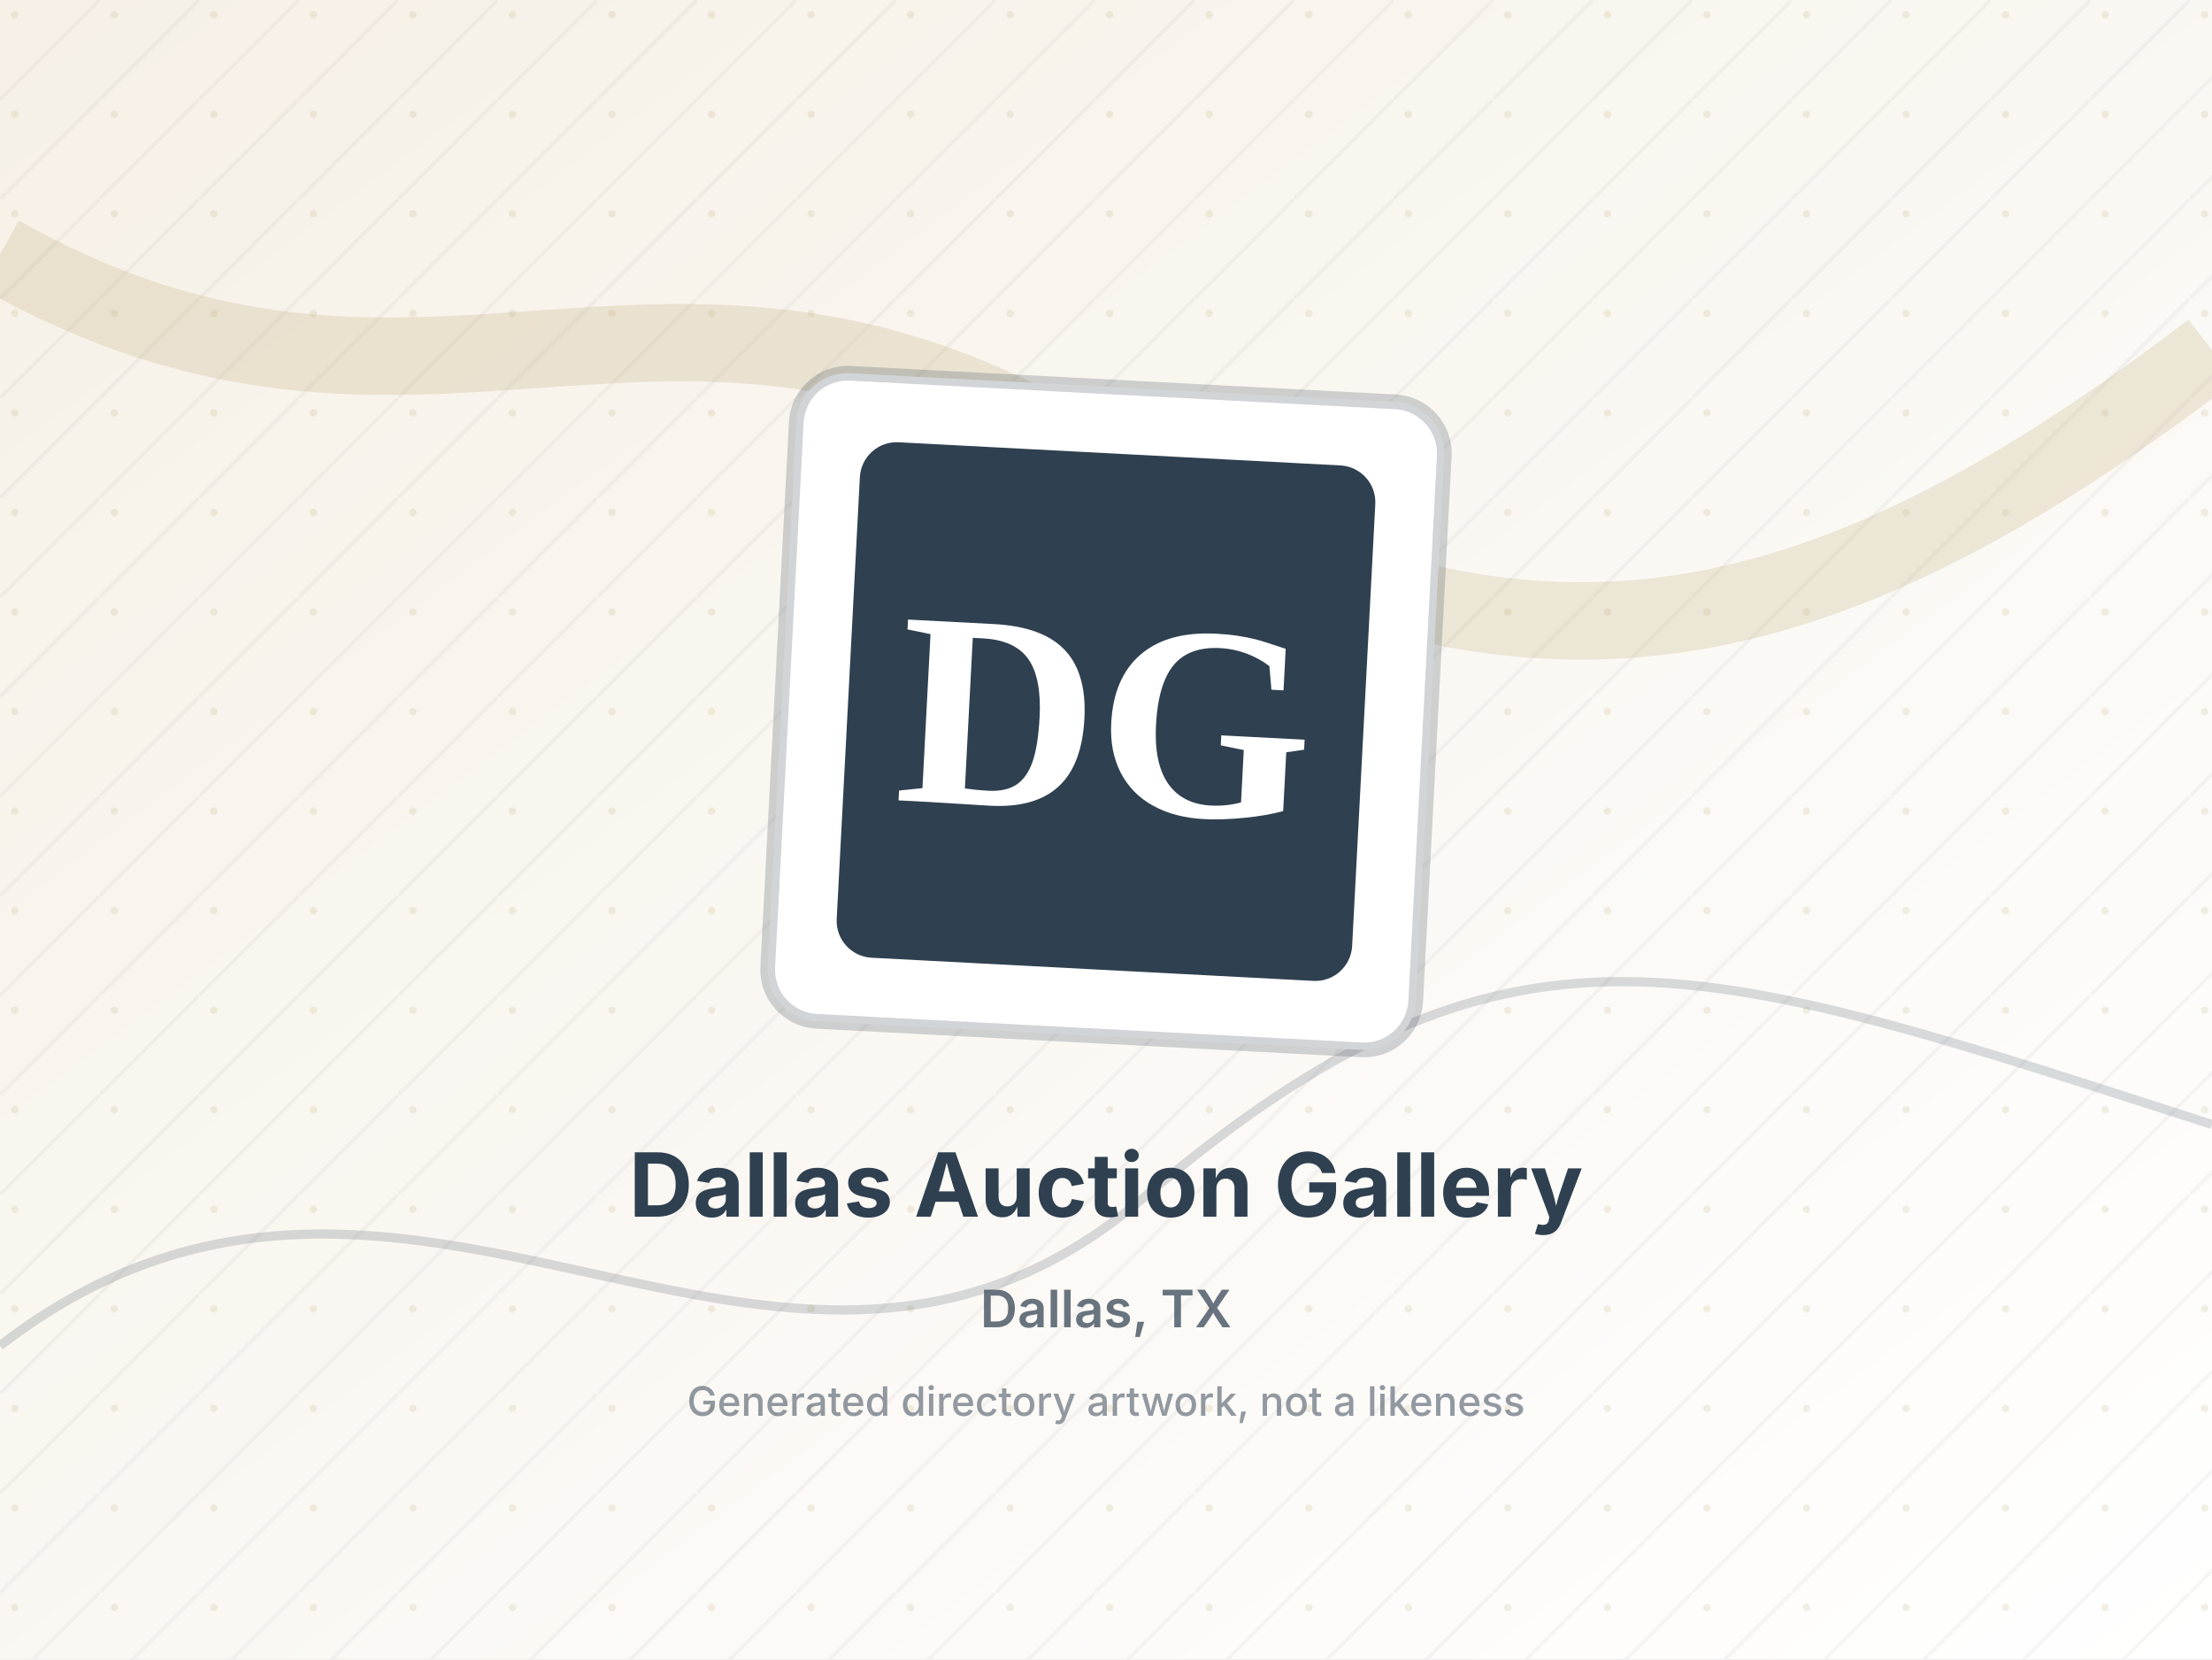
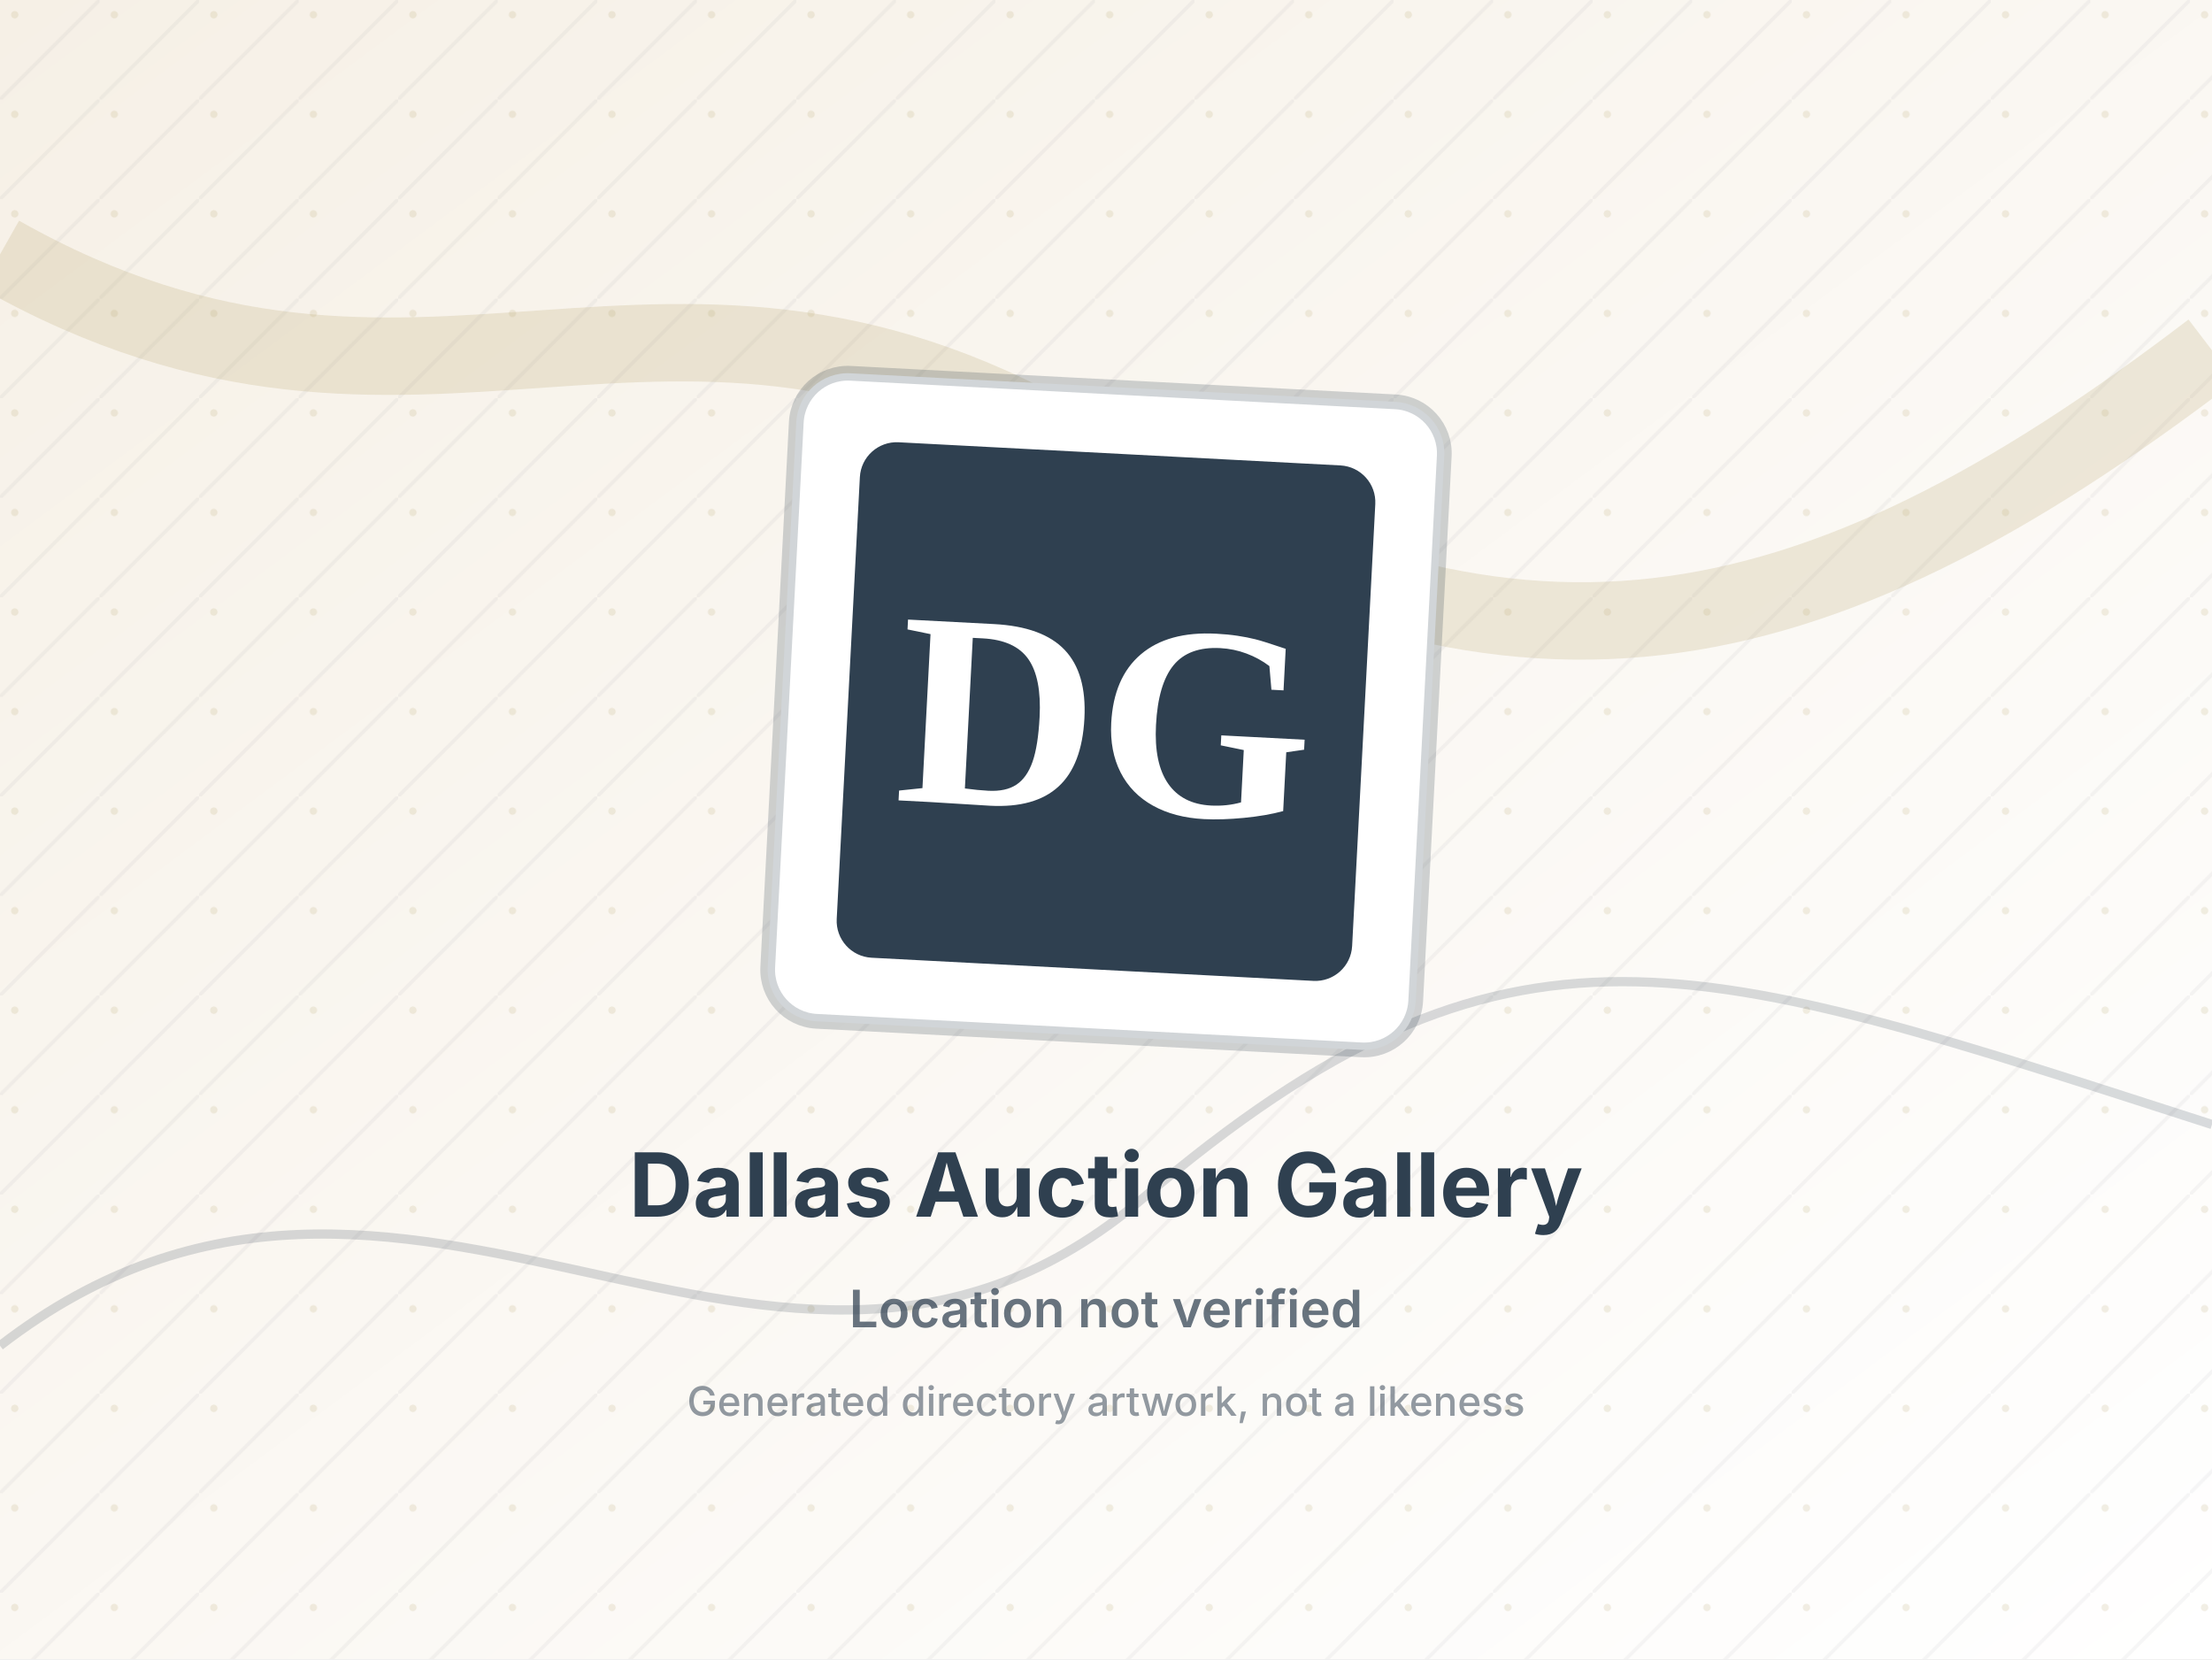
<svg xmlns="http://www.w3.org/2000/svg" viewBox="0 0 1200 900" role="img" aria-labelledby="title desc">
  <defs>
    <linearGradient id="paper" x1="0" y1="0" x2="1" y2="1">
      <stop offset="0" stop-color="#f6f0e6" />
      <stop offset="1" stop-color="#ffffff" />
    </linearGradient>
    <pattern id="ticks" width="54" height="54" patternUnits="userSpaceOnUse">
      <path d="M0 54 L54 0" stroke="#2f4050" stroke-opacity=".045" stroke-width="2" />
      <circle cx="8" cy="8" r="2" fill="#b7a76f" fill-opacity=".18" />
    </pattern>
  </defs>
  <rect width="1200" height="900" fill="url(#paper)" />
  <rect width="1200" height="900" fill="url(#ticks)" />
  <path d="M0 138 C230 268, 360 108, 590 248 S980 358, 1200 190" fill="none" stroke="#b7a76f" stroke-width="42" stroke-opacity=".22" />
  <path d="M0 730 C220 560, 420 820, 620 650 S920 520, 1200 610" fill="none" stroke="#2f4050" stroke-width="5" stroke-opacity=".18" />
  <g transform="translate(600 386) rotate(3)">
    <rect x="-176" y="-176" width="352" height="352" rx="28" fill="#fff" stroke="#2f4050" stroke-opacity=".22" stroke-width="8" />
    <rect x="-140" y="-140" width="280" height="280" rx="20" fill="#2f4050" />
    <text x="0" y="54" text-anchor="middle" font-family="Georgia, 'Times New Roman', serif" font-size="150" font-weight="700" fill="#fff">DG</text>
  </g>
  <g font-family="Inter, Arial, sans-serif" text-anchor="middle">
    <text x="600" y="660" font-size="48" font-weight="700" fill="#2f4050">Dallas Auction Gallery</text>
-     <text x="600" y="720" font-size="28" font-weight="600" fill="#2f4050" opacity=".72">Dallas, TX</text>
+     <text x="600" y="720" font-size="28" font-weight="600" fill="#2f4050" opacity=".72">Location not verified</text>
    <text x="600" y="768" font-size="22" font-weight="500" fill="#2f4050" opacity=".52">Generated directory artwork, not a likeness</text>
  </g>
</svg>
